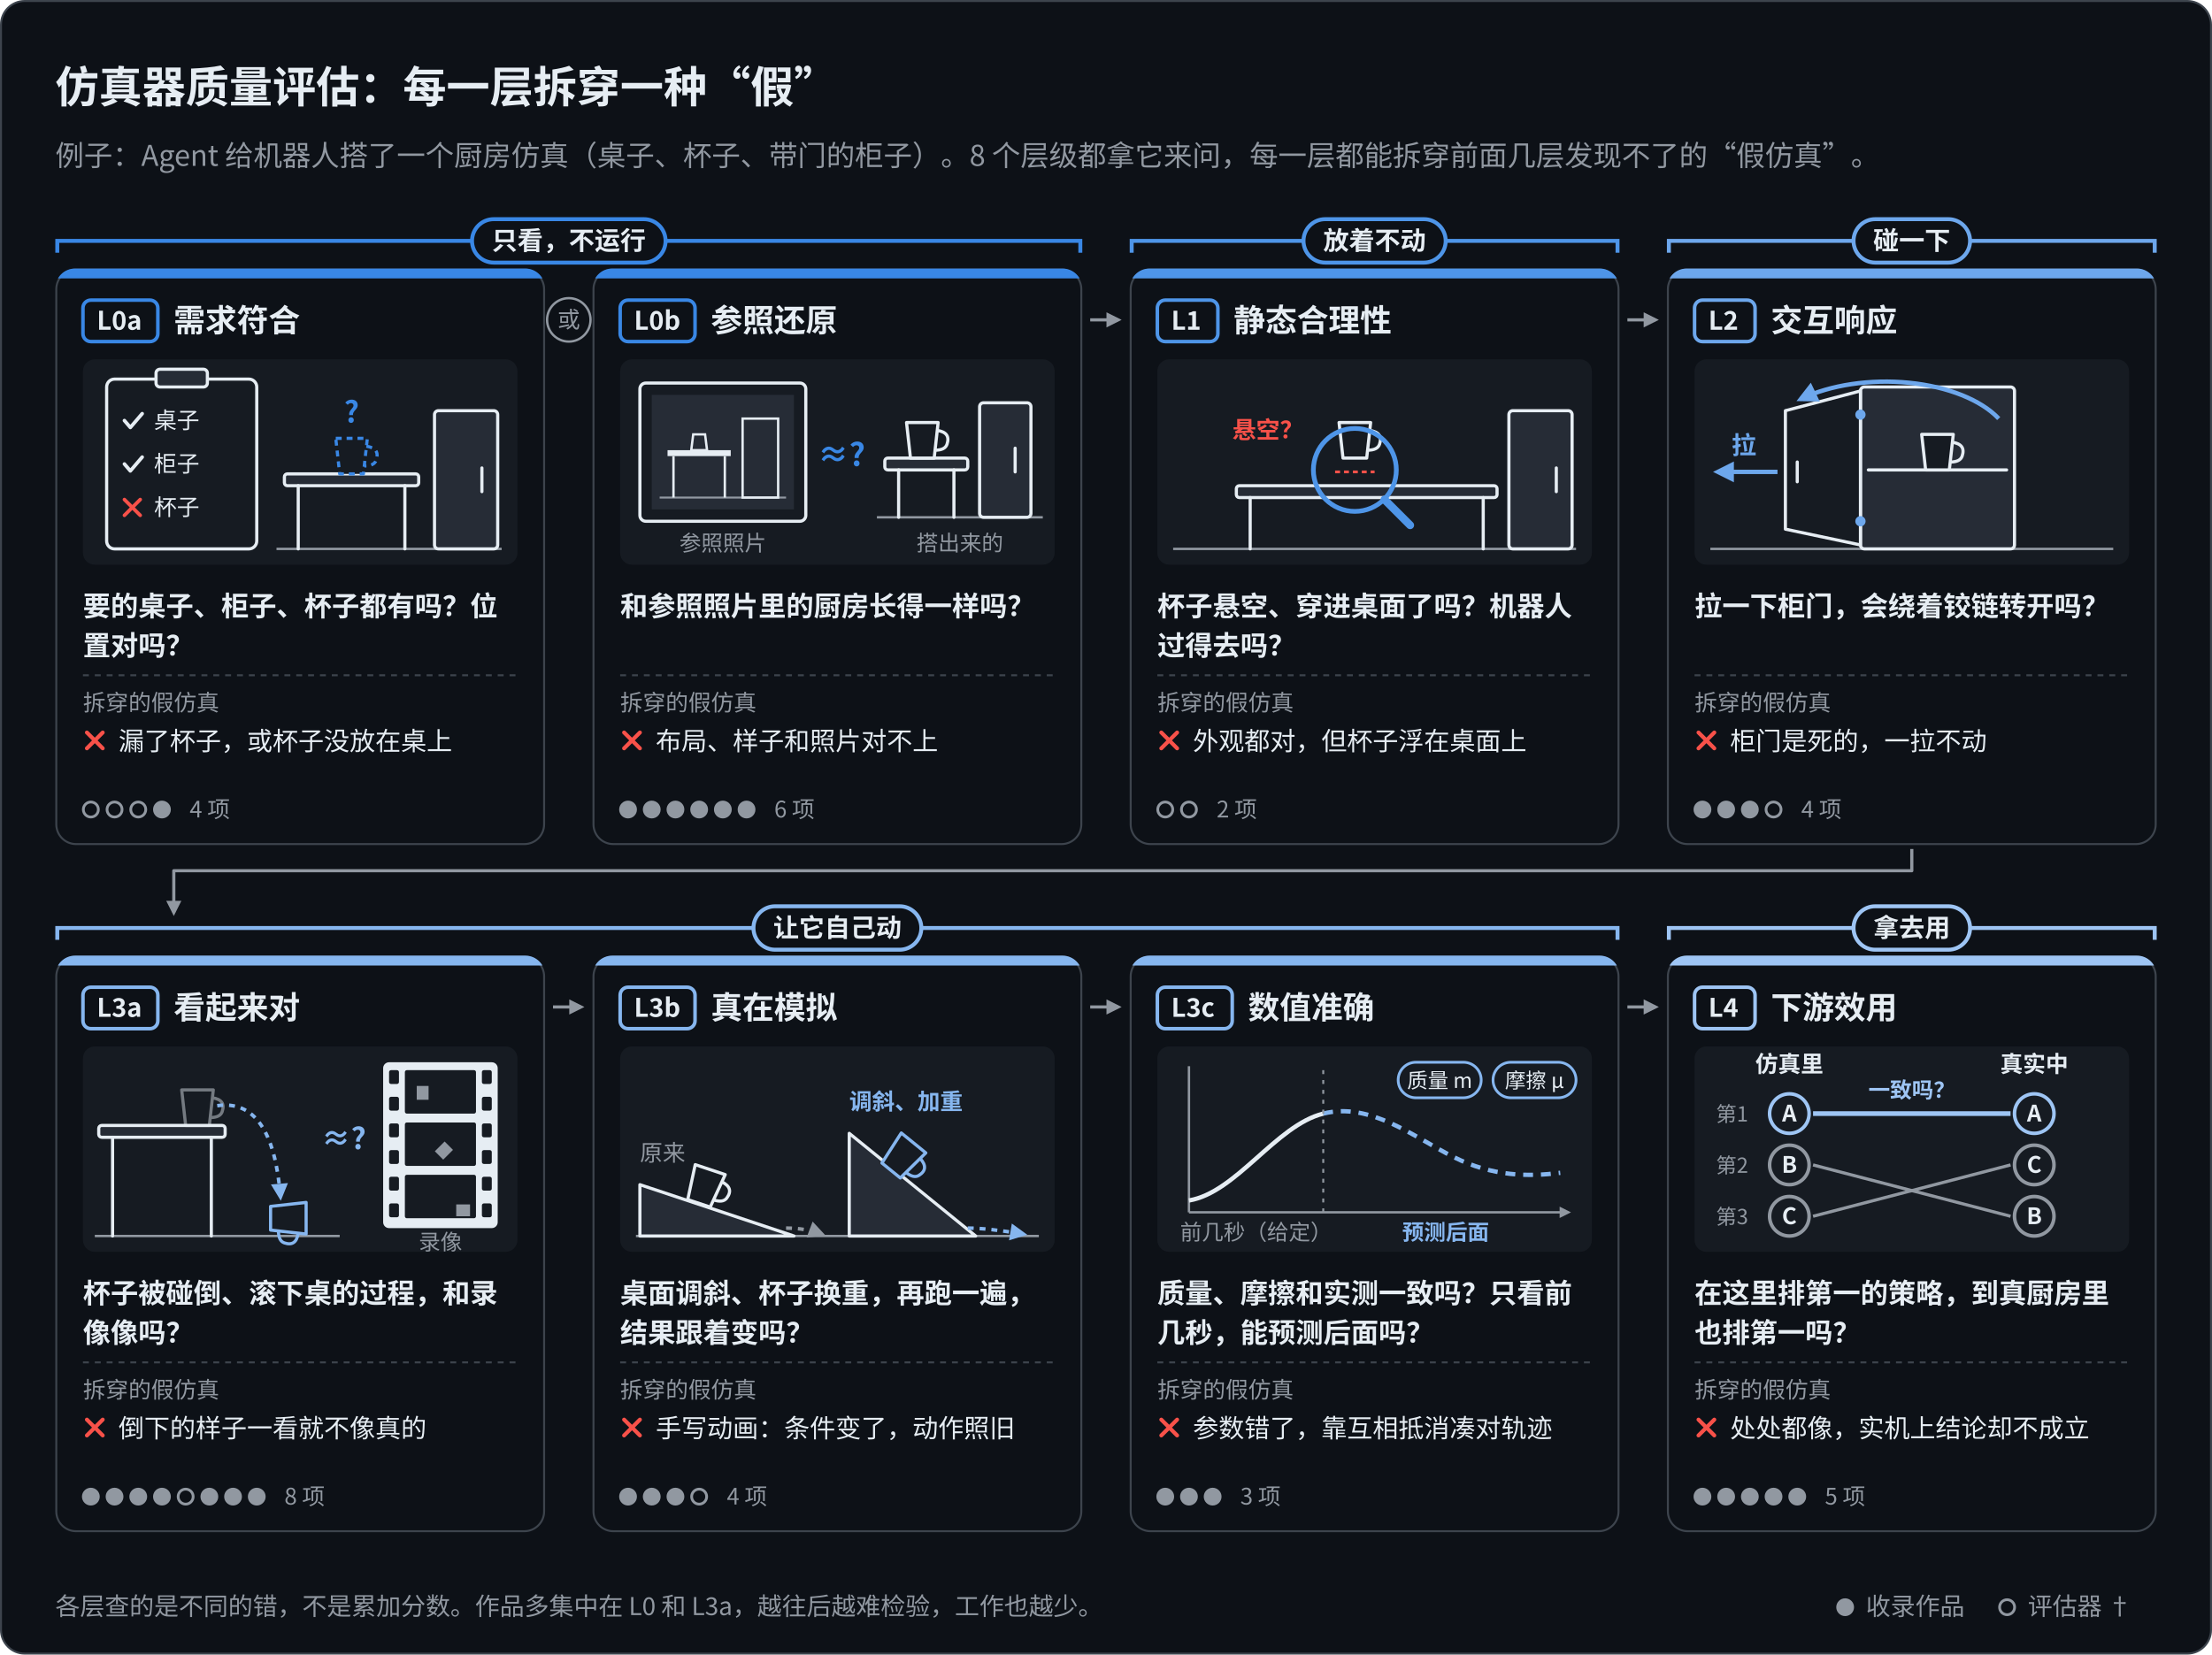
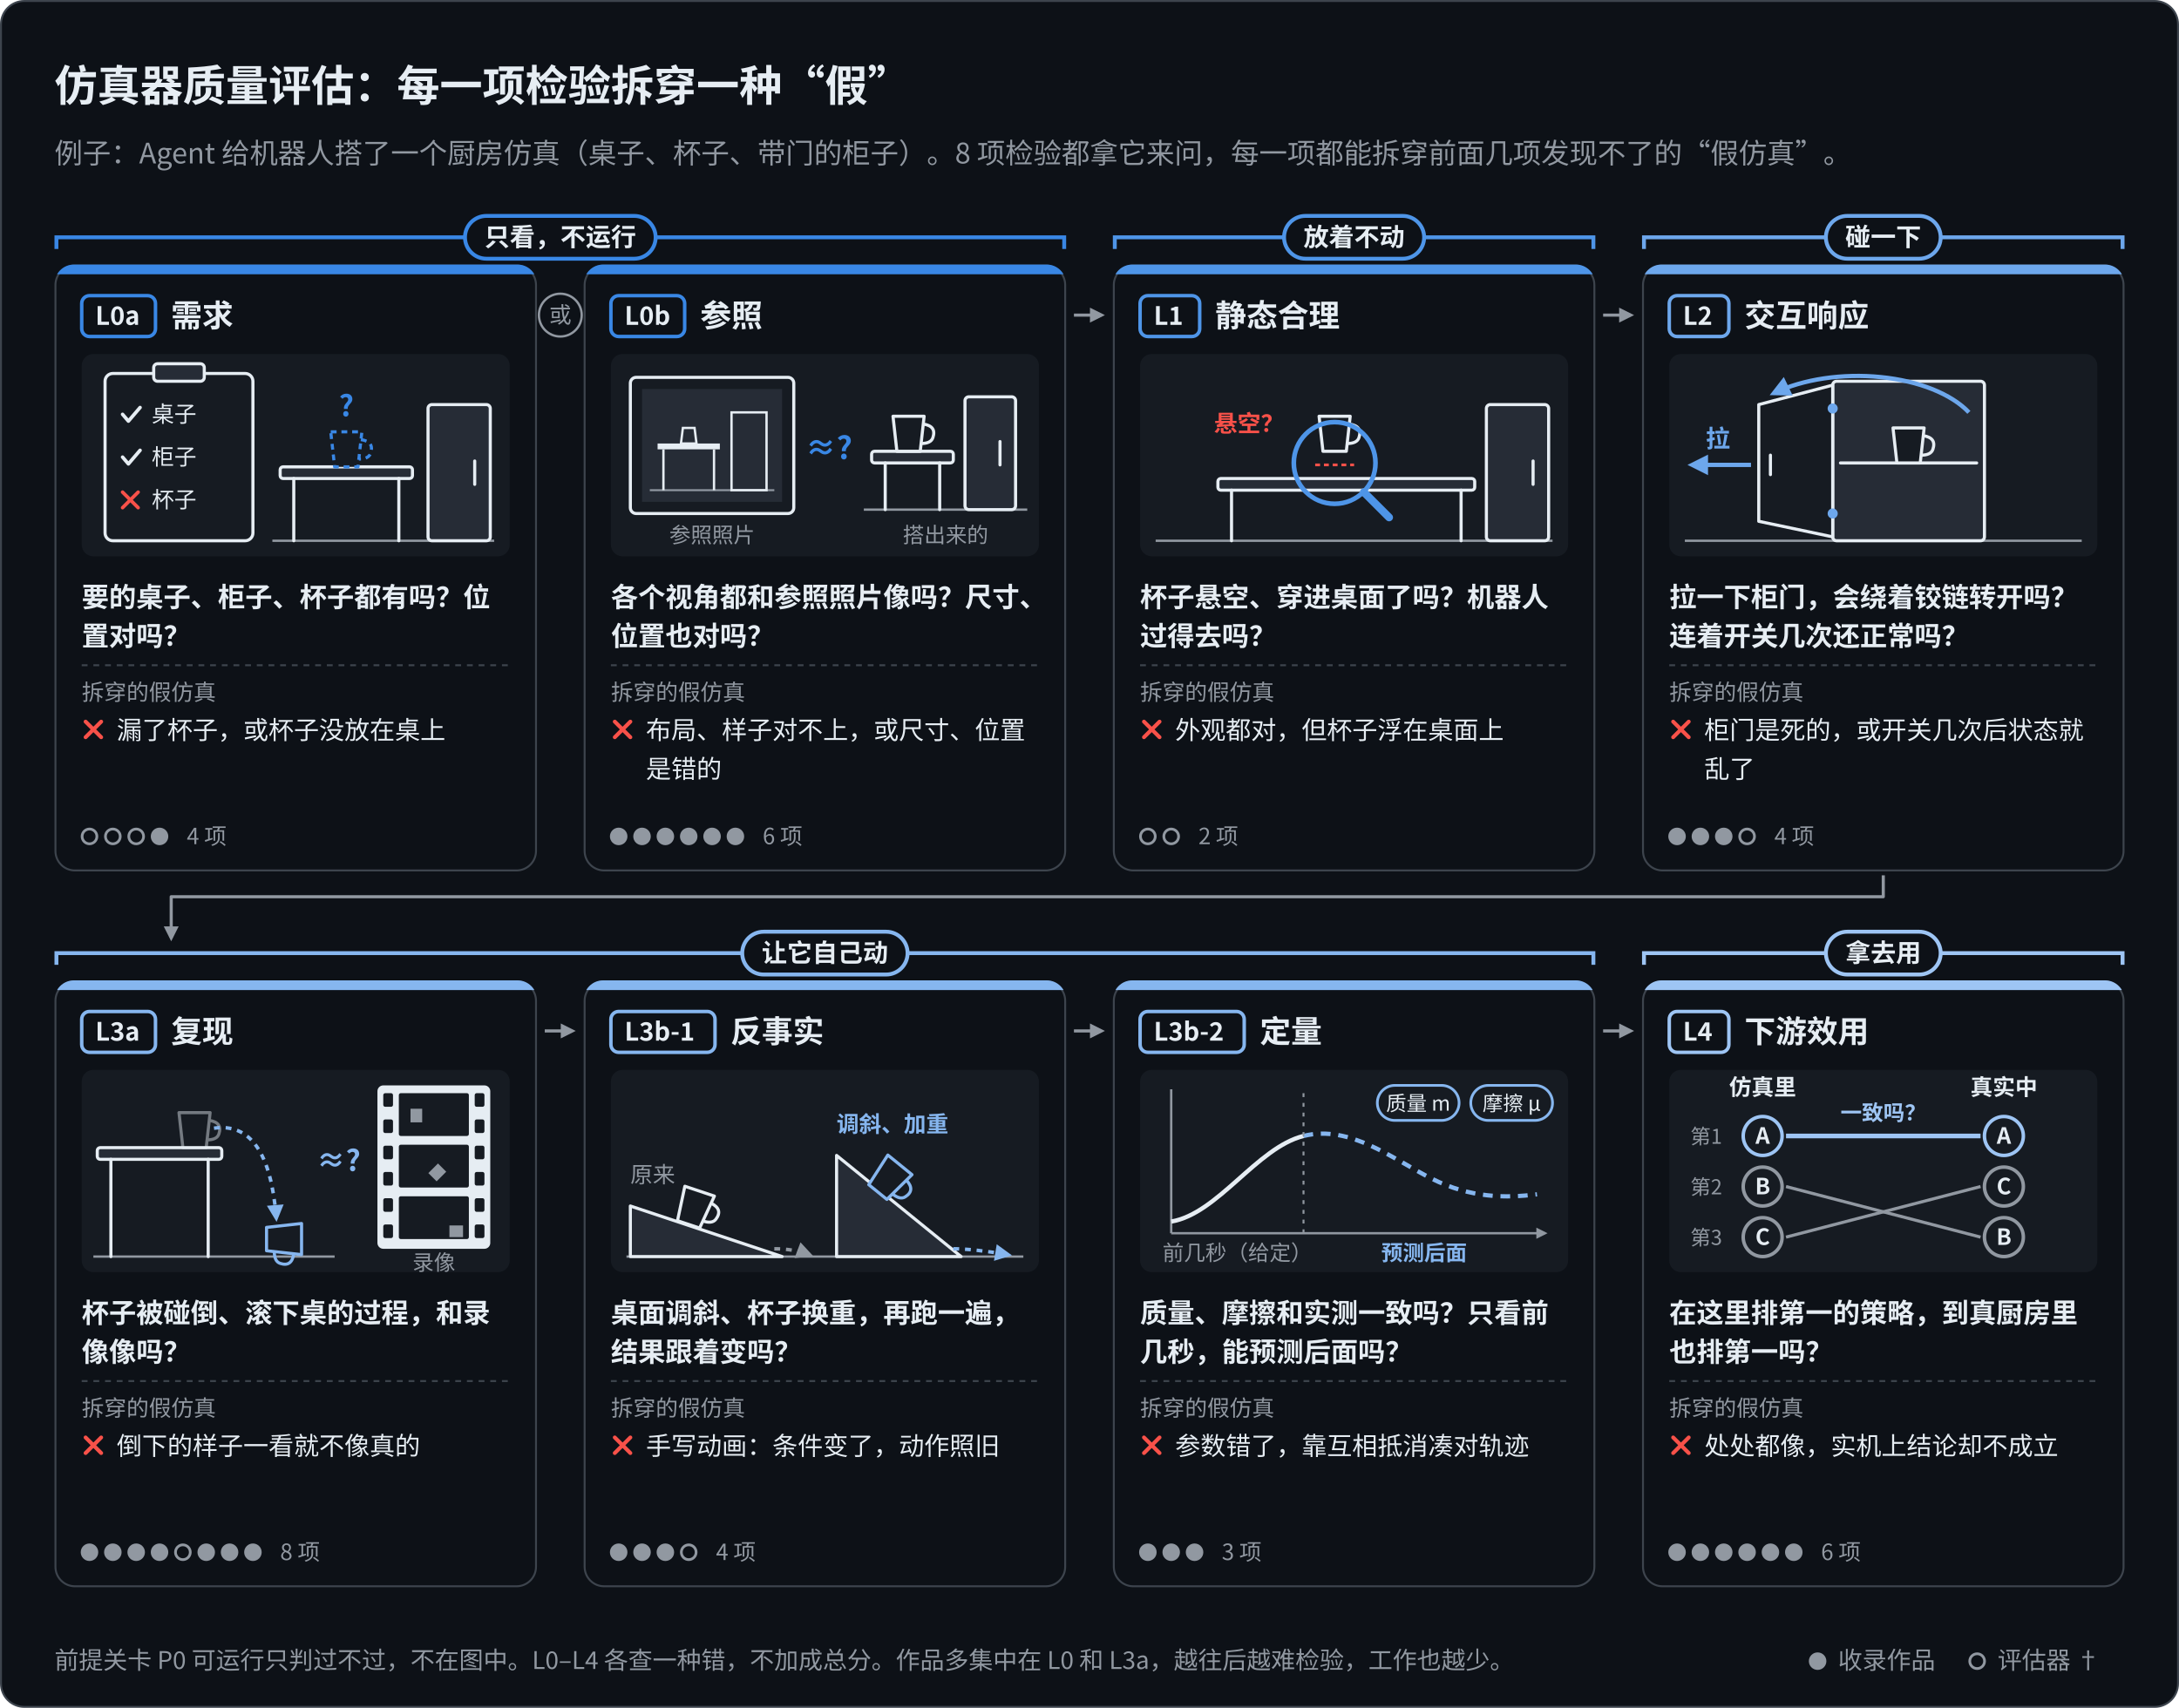
- <svg xmlns="http://www.w3.org/2000/svg" viewBox="0 0 1120 838" width="1120" height="838" role="img" aria-label="仿真器质量评估：每一层拆穿一种“假”" font-family="'PingFang SC', 'Hiragino Sans GB', 'Microsoft YaHei', 'Noto Sans CJK SC', 'Noto Sans SC', sans-serif">
+ <svg xmlns="http://www.w3.org/2000/svg" viewBox="0 0 1120 878" width="1120" height="878" role="img" aria-label="仿真器质量评估：每一项检验拆穿一种“假”" font-family="'PingFang SC', 'Hiragino Sans GB', 'Microsoft YaHei', 'Noto Sans CJK SC', 'Noto Sans SC', sans-serif">
  <defs>
    <marker id="arr-3987E5" viewBox="0 0 10 10" refX="7" refY="5" markerWidth="6" markerHeight="6" orient="auto-start-reverse">
      <path d="M1 1 L9 5 L1 9 Z" fill="#3987E5" />
    </marker>
    <marker id="arr-4E95E8" viewBox="0 0 10 10" refX="7" refY="5" markerWidth="6" markerHeight="6" orient="auto-start-reverse">
      <path d="M1 1 L9 5 L1 9 Z" fill="#4E95E8" />
    </marker>
    <marker id="arr-6DA7EC" viewBox="0 0 10 10" refX="7" refY="5" markerWidth="6" markerHeight="6" orient="auto-start-reverse">
      <path d="M1 1 L9 5 L1 9 Z" fill="#6DA7EC" />
    </marker>
    <marker id="arr-86B6EF" viewBox="0 0 10 10" refX="7" refY="5" markerWidth="6" markerHeight="6" orient="auto-start-reverse">
      <path d="M1 1 L9 5 L1 9 Z" fill="#86B6EF" />
    </marker>
    <marker id="arr-9198A1" viewBox="0 0 10 10" refX="7" refY="5" markerWidth="6" markerHeight="6" orient="auto-start-reverse">
      <path d="M1 1 L9 5 L1 9 Z" fill="#9198A1" />
    </marker>
    <marker id="arr-9EC5F4" viewBox="0 0 10 10" refX="7" refY="5" markerWidth="6" markerHeight="6" orient="auto-start-reverse">
      <path d="M1 1 L9 5 L1 9 Z" fill="#9EC5F4" />
    </marker>
    <clipPath id="card-0">
-       <rect x="28" y="136" width="248" height="292" rx="10" />
+       <rect x="28" y="136" width="248" height="312" rx="10" />
    </clipPath>
    <clipPath id="card-1">
-       <rect x="300" y="136" width="248" height="292" rx="10" />
+       <rect x="300" y="136" width="248" height="312" rx="10" />
    </clipPath>
    <clipPath id="card-2">
-       <rect x="572" y="136" width="248" height="292" rx="10" />
+       <rect x="572" y="136" width="248" height="312" rx="10" />
    </clipPath>
    <clipPath id="card-3">
-       <rect x="844" y="136" width="248" height="292" rx="10" />
+       <rect x="844" y="136" width="248" height="312" rx="10" />
    </clipPath>
    <clipPath id="card-4">
-       <rect x="28" y="484" width="248" height="292" rx="10" />
+       <rect x="28" y="504" width="248" height="312" rx="10" />
    </clipPath>
    <clipPath id="card-5">
-       <rect x="300" y="484" width="248" height="292" rx="10" />
+       <rect x="300" y="504" width="248" height="312" rx="10" />
    </clipPath>
    <clipPath id="card-6">
-       <rect x="572" y="484" width="248" height="292" rx="10" />
+       <rect x="572" y="504" width="248" height="312" rx="10" />
    </clipPath>
    <clipPath id="card-7">
-       <rect x="844" y="484" width="248" height="292" rx="10" />
+       <rect x="844" y="504" width="248" height="312" rx="10" />
    </clipPath>
  </defs>
-   <rect x="0.5" y="0.5" width="1119" height="837" rx="12" fill="#0D1117" stroke="#3D444D" />
-   <text x="28" y="52" font-size="22" font-weight="700" fill="#E6EDF3">仿真器质量评估：每一层拆穿一种“假”</text>
-   <text x="28" y="84" font-size="14.5" fill="#9198A1">例子：Agent 给机器人搭了一个厨房仿真（桌子、杯子、带门的柜子）。8 个层级都拿它来问，每一层都能拆穿前面几层发现不了的“假仿真”。</text>
+   <rect x="0.5" y="0.5" width="1119" height="877" rx="12" fill="#0D1117" stroke="#3D444D" />
+   <text x="28" y="52" font-size="22" font-weight="700" fill="#E6EDF3">仿真器质量评估：每一项检验拆穿一种“假”</text>
+   <text x="28" y="84" font-size="14.5" fill="#9198A1">例子：Agent 给机器人搭了一个厨房仿真（桌子、杯子、带门的柜子）。8 项检验都拿它来问，每一项都能拆穿前面几项发现不了的“假仿真”。</text>
  <path d="M29 128 V122 H547 V128" fill="none" stroke="#3987E5" stroke-width="2" />
  <rect x="239" y="111" width="98" height="22" rx="11" fill="#0D1117" stroke="#3987E5" stroke-width="2" />
  <text x="288" y="126.5" text-anchor="middle" font-size="13" font-weight="700" fill="#E6EDF3">只看，不运行</text>
  <path d="M573 128 V122 H819 V128" fill="none" stroke="#4E95E8" stroke-width="2" />
  <rect x="660" y="111" width="72" height="22" rx="11" fill="#0D1117" stroke="#4E95E8" stroke-width="2" />
  <text x="696" y="126.5" text-anchor="middle" font-size="13" font-weight="700" fill="#E6EDF3">放着不动</text>
  <path d="M845 128 V122 H1091 V128" fill="none" stroke="#6DA7EC" stroke-width="2" />
  <rect x="938.5" y="111" width="59" height="22" rx="11" fill="#0D1117" stroke="#6DA7EC" stroke-width="2" />
  <text x="968" y="126.5" text-anchor="middle" font-size="13" font-weight="700" fill="#E6EDF3">碰一下</text>
-   <path d="M29 476 V470 H819 V476" fill="none" stroke="#86B6EF" stroke-width="2" />
-   <rect x="381.5" y="459" width="85" height="22" rx="11" fill="#0D1117" stroke="#86B6EF" stroke-width="2" />
-   <text x="424" y="474.5" text-anchor="middle" font-size="13" font-weight="700" fill="#E6EDF3">让它自己动</text>
-   <path d="M845 476 V470 H1091 V476" fill="none" stroke="#9EC5F4" stroke-width="2" />
-   <rect x="938.5" y="459" width="59" height="22" rx="11" fill="#0D1117" stroke="#9EC5F4" stroke-width="2" />
-   <text x="968" y="474.5" text-anchor="middle" font-size="13" font-weight="700" fill="#E6EDF3">拿去用</text>
+   <path d="M29 496 V490 H819 V496" fill="none" stroke="#86B6EF" stroke-width="2" />
+   <rect x="381.5" y="479" width="85" height="22" rx="11" fill="#0D1117" stroke="#86B6EF" stroke-width="2" />
+   <text x="424" y="494.5" text-anchor="middle" font-size="13" font-weight="700" fill="#E6EDF3">让它自己动</text>
+   <path d="M845 496 V490 H1091 V496" fill="none" stroke="#9EC5F4" stroke-width="2" />
+   <rect x="938.5" y="479" width="59" height="22" rx="11" fill="#0D1117" stroke="#9EC5F4" stroke-width="2" />
+   <text x="968" y="494.5" text-anchor="middle" font-size="13" font-weight="700" fill="#E6EDF3">拿去用</text>
  <circle cx="288" cy="162" r="11" fill="#0D1117" stroke="#9198A1" stroke-width="1.2" />
  <text x="288" y="166" text-anchor="middle" font-size="11.5" fill="#9198A1">或</text>
  <line x1="552" y1="162" x2="566" y2="162" stroke="#9198A1" stroke-width="1.6" marker-end="url(#arr-9198A1)" />
  <line x1="824" y1="162" x2="838" y2="162" stroke="#9198A1" stroke-width="1.6" marker-end="url(#arr-9198A1)" />
-   <line x1="280" y1="510" x2="294" y2="510" stroke="#9198A1" stroke-width="1.6" marker-end="url(#arr-9198A1)" />
-   <line x1="552" y1="510" x2="566" y2="510" stroke="#9198A1" stroke-width="1.6" marker-end="url(#arr-9198A1)" />
-   <line x1="824" y1="510" x2="838" y2="510" stroke="#9198A1" stroke-width="1.6" marker-end="url(#arr-9198A1)" />
-   <path d="M968 430 V441 H88 V462" fill="none" stroke="#9198A1" stroke-width="1.6" stroke-linejoin="round" marker-end="url(#arr-9198A1)" />
-   <rect x="28.5" y="136.5" width="247" height="291" rx="10" fill="#0D1117" stroke="#3D444D" />
+   <line x1="280" y1="530" x2="294" y2="530" stroke="#9198A1" stroke-width="1.6" marker-end="url(#arr-9198A1)" />
+   <line x1="552" y1="530" x2="566" y2="530" stroke="#9198A1" stroke-width="1.6" marker-end="url(#arr-9198A1)" />
+   <line x1="824" y1="530" x2="838" y2="530" stroke="#9198A1" stroke-width="1.6" marker-end="url(#arr-9198A1)" />
+   <path d="M968 450 V461 H88 V482" fill="none" stroke="#9198A1" stroke-width="1.6" stroke-linejoin="round" marker-end="url(#arr-9198A1)" />
+   <rect x="28.5" y="136.5" width="247" height="311" rx="10" fill="#0D1117" stroke="#3D444D" />
  <rect x="28" y="136" width="248" height="5" fill="#3987E5" clip-path="url(#card-0)" />
  <rect x="42" y="152" width="37.92" height="21" rx="4" fill="none" stroke="#3987E5" stroke-width="1.8" />
  <text x="49" y="167" font-size="13" font-weight="700" fill="#E6EDF3">L0a</text>
-   <text x="87.92" y="168" font-size="16" font-weight="700" fill="#E6EDF3">需求符合</text>
+   <text x="87.92" y="168" font-size="16" font-weight="700" fill="#E6EDF3">需求</text>
  <rect x="42" y="182" width="220" height="104" rx="6" fill="#161B22" />
  <g transform="translate(42 182)">
    <rect x="12" y="10" width="76" height="86" rx="4" fill="#161B22" stroke="#E6EDF3" stroke-width="1.6" stroke-linejoin="round" stroke-linecap="round" />
    <rect x="37" y="5" width="26" height="9" rx="2" fill="#262C36" stroke="#E6EDF3" stroke-width="1.6" stroke-linejoin="round" stroke-linecap="round" />
    <path d="M21 31 l3 3.5 l6 -7" fill="none" stroke="#E6EDF3" stroke-width="1.8" stroke-linecap="round" stroke-linejoin="round" />
    <text x="36" y="35" text-anchor="start" font-size="11.5" fill="#E6EDF3">桌子</text>
    <path d="M21 53 l3 3.5 l6 -7" fill="none" stroke="#E6EDF3" stroke-width="1.8" stroke-linecap="round" stroke-linejoin="round" />
    <text x="36" y="57" text-anchor="start" font-size="11.5" fill="#E6EDF3">柜子</text>
    <path d="M21 71 l8 8 M29 71 l-8 8" stroke="#F85149" stroke-width="1.8" stroke-linecap="round" />
    <text x="36" y="79" text-anchor="start" font-size="11.5" fill="#E6EDF3">杯子</text>
    <line x1="98" y1="96" x2="212" y2="96" stroke="#9198A1" stroke-width="1.2" />
    <rect x="102" y="58" width="68" height="6" rx="1.5" fill="#262C36" stroke="#E6EDF3" stroke-width="1.6" stroke-linejoin="round" stroke-linecap="round" />
    <line x1="109" y1="64" x2="109" y2="96" stroke="#E6EDF3" stroke-width="1.6" stroke-linejoin="round" stroke-linecap="round" />
    <line x1="163" y1="64" x2="163" y2="96" stroke="#E6EDF3" stroke-width="1.6" stroke-linejoin="round" stroke-linecap="round" />
    <rect x="178" y="26" width="32" height="70" rx="2" fill="#262C36" stroke="#E6EDF3" stroke-width="1.6" stroke-linejoin="round" stroke-linecap="round" />
    <line x1="202" y1="55" x2="202" y2="67" stroke="#E6EDF3" stroke-width="1.6" stroke-linejoin="round" stroke-linecap="round" />
    <g>
      <path d="M128 40 L144 40 L142 58 L130 58 Z" fill="#161B22" stroke="#3987E5" stroke-width="1.6" stroke-linejoin="round" stroke-dasharray="3 2.5" />
      <path d="M143.5 44 q7 1 5 7 q-1 3 -6 3" fill="none" stroke="#3987E5" stroke-width="1.6" stroke-dasharray="3 2.5" />
    </g>
    <text x="136" y="32" text-anchor="middle" font-size="15" font-weight="700" fill="#3987E5">?</text>
  </g>
  <text x="42" y="312" font-size="14" font-weight="600" fill="#E6EDF3">要的桌子、柜子、杯子都有吗？位</text>
  <text x="42" y="332" font-size="14" font-weight="600" fill="#E6EDF3">置对吗？</text>
  <line x1="42" y1="342" x2="262" y2="342" stroke="#3D444D" stroke-dasharray="3 3" />
  <text x="42" y="360" font-size="11.5" fill="#9198A1">拆穿的假仿真</text>
  <path d="M44 371 l8 8 M52 371 l-8 8" stroke="#F85149" stroke-width="2" stroke-linecap="round" />
  <text x="60" y="380" font-size="13" fill="#E6EDF3">漏了杯子，或杯子没放在桌上</text>
-   <circle cx="46" cy="410" r="3.8" fill="none" stroke="#9198A1" stroke-width="1.4" />
-   <circle cx="58" cy="410" r="3.8" fill="none" stroke="#9198A1" stroke-width="1.4" />
-   <circle cx="70" cy="410" r="3.8" fill="none" stroke="#9198A1" stroke-width="1.4" />
-   <circle cx="82" cy="410" r="4.5" fill="#9198A1" />
-   <text x="96" y="414" font-size="11.5" fill="#9198A1">4 项</text>
-   <rect x="300.5" y="136.5" width="247" height="291" rx="10" fill="#0D1117" stroke="#3D444D" />
+   <circle cx="46" cy="430" r="3.8" fill="none" stroke="#9198A1" stroke-width="1.4" />
+   <circle cx="58" cy="430" r="3.8" fill="none" stroke="#9198A1" stroke-width="1.4" />
+   <circle cx="70" cy="430" r="3.8" fill="none" stroke="#9198A1" stroke-width="1.4" />
+   <circle cx="82" cy="430" r="4.5" fill="#9198A1" />
+   <text x="96" y="434" font-size="11.5" fill="#9198A1">4 项</text>
+   <rect x="300.5" y="136.5" width="247" height="311" rx="10" fill="#0D1117" stroke="#3D444D" />
  <rect x="300" y="136" width="248" height="5" fill="#3987E5" clip-path="url(#card-1)" />
  <rect x="314" y="152" width="37.92" height="21" rx="4" fill="none" stroke="#3987E5" stroke-width="1.8" />
  <text x="321" y="167" font-size="13" font-weight="700" fill="#E6EDF3">L0b</text>
-   <text x="359.92" y="168" font-size="16" font-weight="700" fill="#E6EDF3">参照还原</text>
+   <text x="359.92" y="168" font-size="16" font-weight="700" fill="#E6EDF3">参照</text>
  <rect x="314" y="182" width="220" height="104" rx="6" fill="#161B22" />
  <g transform="translate(314 182)">
    <rect x="10" y="12" width="84" height="70" rx="3" fill="#161B22" stroke="#E6EDF3" stroke-width="1.6" stroke-linejoin="round" stroke-linecap="round" />
    <rect x="16" y="18" width="72" height="58" fill="#262C36" />
    <line x1="20" y1="70" x2="84" y2="70" stroke="#9198A1" stroke-width="1" />
    <rect x="24" y="46" width="32" height="3" fill="#E6EDF3" />
    <line x1="27" y1="49" x2="27" y2="70" stroke="#E6EDF3" stroke-width="1.2" />
    <line x1="53" y1="49" x2="53" y2="70" stroke="#E6EDF3" stroke-width="1.2" />
    <rect x="62" y="30" width="18" height="40" fill="none" stroke="#E6EDF3" stroke-width="1.2" />
    <path d="M36 46 l8 0 l-1 -8 l-6 0 Z" fill="none" stroke="#E6EDF3" stroke-width="1.2" />
    <text x="52" y="97" text-anchor="middle" font-size="11" fill="#9198A1">参照照片</text>
    <text x="112" y="54" text-anchor="middle" font-size="16" font-weight="700" fill="#3987E5">≈?</text>
    <line x1="130" y1="80" x2="214" y2="80" stroke="#9198A1" stroke-width="1.2" />
    <rect x="134" y="50" width="42" height="6" rx="1.5" fill="#262C36" stroke="#E6EDF3" stroke-width="1.6" stroke-linejoin="round" stroke-linecap="round" />
    <line x1="141" y1="56" x2="141" y2="80" stroke="#E6EDF3" stroke-width="1.6" stroke-linejoin="round" stroke-linecap="round" />
    <line x1="169" y1="56" x2="169" y2="80" stroke="#E6EDF3" stroke-width="1.6" stroke-linejoin="round" stroke-linecap="round" />
    <rect x="182" y="22" width="26" height="58" rx="2" fill="#262C36" stroke="#E6EDF3" stroke-width="1.6" stroke-linejoin="round" stroke-linecap="round" />
    <line x1="200" y1="45" x2="200" y2="57" stroke="#E6EDF3" stroke-width="1.6" stroke-linejoin="round" stroke-linecap="round" />
    <g>
      <path d="M145 32 L161 32 L159 50 L147 50 Z" fill="#161B22" stroke="#E6EDF3" stroke-width="1.6" stroke-linejoin="round" />
      <path d="M160.5 36 q7 1 5 7 q-1 3 -6 3" fill="none" stroke="#E6EDF3" stroke-width="1.6" />
    </g>
    <text x="172" y="97" text-anchor="middle" font-size="11" fill="#9198A1">搭出来的</text>
  </g>
-   <text x="314" y="312" font-size="14" font-weight="600" fill="#E6EDF3">和参照照片里的厨房长得一样吗？</text>
+   <text x="314" y="312" font-size="14" font-weight="600" fill="#E6EDF3">各个视角都和参照照片像吗？尺寸、</text>
+   <text x="314" y="332" font-size="14" font-weight="600" fill="#E6EDF3">位置也对吗？</text>
  <line x1="314" y1="342" x2="534" y2="342" stroke="#3D444D" stroke-dasharray="3 3" />
  <text x="314" y="360" font-size="11.5" fill="#9198A1">拆穿的假仿真</text>
  <path d="M316 371 l8 8 M324 371 l-8 8" stroke="#F85149" stroke-width="2" stroke-linecap="round" />
-   <text x="332" y="380" font-size="13" fill="#E6EDF3">布局、样子和照片对不上</text>
-   <circle cx="318" cy="410" r="4.5" fill="#9198A1" />
-   <circle cx="330" cy="410" r="4.5" fill="#9198A1" />
-   <circle cx="342" cy="410" r="4.5" fill="#9198A1" />
-   <circle cx="354" cy="410" r="4.5" fill="#9198A1" />
-   <circle cx="366" cy="410" r="4.5" fill="#9198A1" />
-   <circle cx="378" cy="410" r="4.5" fill="#9198A1" />
-   <text x="392" y="414" font-size="11.5" fill="#9198A1">6 项</text>
-   <rect x="572.5" y="136.5" width="247" height="291" rx="10" fill="#0D1117" stroke="#3D444D" />
+   <text x="332" y="380" font-size="13" fill="#E6EDF3">布局、样子对不上，或尺寸、位置</text>
+   <text x="332" y="400" font-size="13" fill="#E6EDF3">是错的</text>
+   <circle cx="318" cy="430" r="4.5" fill="#9198A1" />
+   <circle cx="330" cy="430" r="4.5" fill="#9198A1" />
+   <circle cx="342" cy="430" r="4.5" fill="#9198A1" />
+   <circle cx="354" cy="430" r="4.5" fill="#9198A1" />
+   <circle cx="366" cy="430" r="4.5" fill="#9198A1" />
+   <circle cx="378" cy="430" r="4.5" fill="#9198A1" />
+   <text x="392" y="434" font-size="11.5" fill="#9198A1">6 项</text>
+   <rect x="572.5" y="136.5" width="247" height="311" rx="10" fill="#0D1117" stroke="#3D444D" />
  <rect x="572" y="136" width="248" height="5" fill="#4E95E8" clip-path="url(#card-2)" />
  <rect x="586" y="152" width="30.64" height="21" rx="4" fill="none" stroke="#4E95E8" stroke-width="1.8" />
  <text x="593" y="167" font-size="13" font-weight="700" fill="#E6EDF3">L1</text>
-   <text x="624.64" y="168" font-size="16" font-weight="700" fill="#E6EDF3">静态合理性</text>
+   <text x="624.64" y="168" font-size="16" font-weight="700" fill="#E6EDF3">静态合理</text>
  <rect x="586" y="182" width="220" height="104" rx="6" fill="#161B22" />
  <g transform="translate(586 182)">
    <line x1="8" y1="96" x2="212" y2="96" stroke="#9198A1" stroke-width="1.2" />
    <rect x="40" y="64" width="132" height="6" rx="1.5" fill="#262C36" stroke="#E6EDF3" stroke-width="1.6" stroke-linejoin="round" stroke-linecap="round" />
    <line x1="47" y1="70" x2="47" y2="96" stroke="#E6EDF3" stroke-width="1.6" stroke-linejoin="round" stroke-linecap="round" />
    <line x1="165" y1="70" x2="165" y2="96" stroke="#E6EDF3" stroke-width="1.6" stroke-linejoin="round" stroke-linecap="round" />
    <rect x="178" y="26" width="32" height="70" rx="2" fill="#262C36" stroke="#E6EDF3" stroke-width="1.6" stroke-linejoin="round" stroke-linecap="round" />
    <line x1="202" y1="55" x2="202" y2="67" stroke="#E6EDF3" stroke-width="1.6" stroke-linejoin="round" stroke-linecap="round" />
    <g>
      <path d="M92 32 L108 32 L106 50 L94 50 Z" fill="#161B22" stroke="#E6EDF3" stroke-width="1.6" stroke-linejoin="round" />
      <path d="M107.5 36 q7 1 5 7 q-1 3 -6 3" fill="none" stroke="#E6EDF3" stroke-width="1.6" />
    </g>
    <line x1="90" y1="57" x2="110" y2="57" stroke="#F85149" stroke-width="1.4" stroke-dasharray="2.5 2" />
    <circle cx="100" cy="56" r="21" fill="none" stroke="#4E95E8" stroke-width="2.4" />
    <line x1="115" y1="71" x2="128" y2="84" stroke="#4E95E8" stroke-width="4" stroke-linecap="round" />
    <text x="74" y="40" text-anchor="end" font-size="12" font-weight="700" fill="#F85149">悬空？</text>
  </g>
  <text x="586" y="312" font-size="14" font-weight="600" fill="#E6EDF3">杯子悬空、穿进桌面了吗？机器人</text>
  <text x="586" y="332" font-size="14" font-weight="600" fill="#E6EDF3">过得去吗？</text>
  <line x1="586" y1="342" x2="806" y2="342" stroke="#3D444D" stroke-dasharray="3 3" />
  <text x="586" y="360" font-size="11.5" fill="#9198A1">拆穿的假仿真</text>
  <path d="M588 371 l8 8 M596 371 l-8 8" stroke="#F85149" stroke-width="2" stroke-linecap="round" />
  <text x="604" y="380" font-size="13" fill="#E6EDF3">外观都对，但杯子浮在桌面上</text>
-   <circle cx="590" cy="410" r="3.8" fill="none" stroke="#9198A1" stroke-width="1.4" />
-   <circle cx="602" cy="410" r="3.8" fill="none" stroke="#9198A1" stroke-width="1.4" />
-   <text x="616" y="414" font-size="11.5" fill="#9198A1">2 项</text>
-   <rect x="844.5" y="136.5" width="247" height="291" rx="10" fill="#0D1117" stroke="#3D444D" />
+   <circle cx="590" cy="430" r="3.8" fill="none" stroke="#9198A1" stroke-width="1.4" />
+   <circle cx="602" cy="430" r="3.8" fill="none" stroke="#9198A1" stroke-width="1.4" />
+   <text x="616" y="434" font-size="11.5" fill="#9198A1">2 项</text>
+   <rect x="844.5" y="136.5" width="247" height="311" rx="10" fill="#0D1117" stroke="#3D444D" />
  <rect x="844" y="136" width="248" height="5" fill="#6DA7EC" clip-path="url(#card-3)" />
  <rect x="858" y="152" width="30.64" height="21" rx="4" fill="none" stroke="#6DA7EC" stroke-width="1.8" />
  <text x="865" y="167" font-size="13" font-weight="700" fill="#E6EDF3">L2</text>
  <text x="896.64" y="168" font-size="16" font-weight="700" fill="#E6EDF3">交互响应</text>
  <rect x="858" y="182" width="220" height="104" rx="6" fill="#161B22" />
  <g transform="translate(858 182)">
    <line x1="8" y1="96" x2="212" y2="96" stroke="#9198A1" stroke-width="1.2" />
    <rect x="84" y="14" width="78" height="82" rx="2" fill="#262C36" stroke="#E6EDF3" stroke-width="1.6" stroke-linejoin="round" stroke-linecap="round" />
    <line x1="88" y1="56" x2="158" y2="56" stroke="#E6EDF3" stroke-width="1.6" stroke-linejoin="round" stroke-linecap="round" />
    <g>
      <path d="M115 38 L131 38 L129 56 L117 56 Z" fill="#161B22" stroke="#E6EDF3" stroke-width="1.6" stroke-linejoin="round" />
      <path d="M130.5 42 q7 1 5 7 q-1 3 -6 3" fill="none" stroke="#E6EDF3" stroke-width="1.6" />
    </g>
    <path d="M84 16 L46 26 L46 86 L84 94 Z" fill="#161B22" stroke="#E6EDF3" stroke-width="1.6" stroke-linejoin="round" stroke-linecap="round" />
    <line x1="52" y1="52" x2="52" y2="62" stroke="#E6EDF3" stroke-width="1.6" stroke-linejoin="round" stroke-linecap="round" />
    <circle cx="84" cy="28" r="2.6" fill="#6DA7EC" />
    <circle cx="84" cy="82" r="2.6" fill="#6DA7EC" />
    <path d="M154 30 A 64 34 0 0 0 54 20" fill="none" stroke="#6DA7EC" stroke-width="2.2" marker-end="url(#arr-6DA7EC)" />
    <text x="25" y="48" text-anchor="middle" font-size="12.5" font-weight="700" fill="#6DA7EC">拉</text>
    <line x1="42" y1="57" x2="12" y2="57" stroke="#6DA7EC" stroke-width="2.2" marker-end="url(#arr-6DA7EC)" />
  </g>
  <text x="858" y="312" font-size="14" font-weight="600" fill="#E6EDF3">拉一下柜门，会绕着铰链转开吗？</text>
+   <text x="858" y="332" font-size="14" font-weight="600" fill="#E6EDF3">连着开关几次还正常吗？</text>
  <line x1="858" y1="342" x2="1078" y2="342" stroke="#3D444D" stroke-dasharray="3 3" />
  <text x="858" y="360" font-size="11.5" fill="#9198A1">拆穿的假仿真</text>
  <path d="M860 371 l8 8 M868 371 l-8 8" stroke="#F85149" stroke-width="2" stroke-linecap="round" />
-   <text x="876" y="380" font-size="13" fill="#E6EDF3">柜门是死的，一拉不动</text>
-   <circle cx="862" cy="410" r="4.5" fill="#9198A1" />
-   <circle cx="874" cy="410" r="4.5" fill="#9198A1" />
-   <circle cx="886" cy="410" r="4.5" fill="#9198A1" />
-   <circle cx="898" cy="410" r="3.8" fill="none" stroke="#9198A1" stroke-width="1.4" />
-   <text x="912" y="414" font-size="11.5" fill="#9198A1">4 项</text>
-   <rect x="28.5" y="484.5" width="247" height="291" rx="10" fill="#0D1117" stroke="#3D444D" />
-   <rect x="28" y="484" width="248" height="5" fill="#86B6EF" clip-path="url(#card-4)" />
-   <rect x="42" y="500" width="37.92" height="21" rx="4" fill="none" stroke="#86B6EF" stroke-width="1.8" />
-   <text x="49" y="515" font-size="13" font-weight="700" fill="#E6EDF3">L3a</text>
-   <text x="87.92" y="516" font-size="16" font-weight="700" fill="#E6EDF3">看起来对</text>
-   <rect x="42" y="530" width="220" height="104" rx="6" fill="#161B22" />
-   <g transform="translate(42 530)">
+   <text x="876" y="380" font-size="13" fill="#E6EDF3">柜门是死的，或开关几次后状态就</text>
+   <text x="876" y="400" font-size="13" fill="#E6EDF3">乱了</text>
+   <circle cx="862" cy="430" r="4.5" fill="#9198A1" />
+   <circle cx="874" cy="430" r="4.5" fill="#9198A1" />
+   <circle cx="886" cy="430" r="4.5" fill="#9198A1" />
+   <circle cx="898" cy="430" r="3.8" fill="none" stroke="#9198A1" stroke-width="1.4" />
+   <text x="912" y="434" font-size="11.5" fill="#9198A1">4 项</text>
+   <rect x="28.5" y="504.5" width="247" height="311" rx="10" fill="#0D1117" stroke="#3D444D" />
+   <rect x="28" y="504" width="248" height="5" fill="#86B6EF" clip-path="url(#card-4)" />
+   <rect x="42" y="520" width="37.92" height="21" rx="4" fill="none" stroke="#86B6EF" stroke-width="1.8" />
+   <text x="49" y="535" font-size="13" font-weight="700" fill="#E6EDF3">L3a</text>
+   <text x="87.92" y="536" font-size="16" font-weight="700" fill="#E6EDF3">复现</text>
+   <rect x="42" y="550" width="220" height="104" rx="6" fill="#161B22" />
+   <g transform="translate(42 550)">
    <line x1="6" y1="96" x2="130" y2="96" stroke="#9198A1" stroke-width="1.2" />
    <rect x="8" y="40" width="64" height="6" rx="1.5" fill="#262C36" stroke="#E6EDF3" stroke-width="1.6" stroke-linejoin="round" stroke-linecap="round" />
    <line x1="15" y1="46" x2="15" y2="96" stroke="#E6EDF3" stroke-width="1.6" stroke-linejoin="round" stroke-linecap="round" />
    <line x1="65" y1="46" x2="65" y2="96" stroke="#E6EDF3" stroke-width="1.6" stroke-linejoin="round" stroke-linecap="round" />
    <g opacity="0.45">
      <path d="M50 22 L66 22 L64 40 L52 40 Z" fill="#161B22" stroke="#E6EDF3" stroke-width="1.6" stroke-linejoin="round" />
      <path d="M65.5 26 q7 1 5 7 q-1 3 -6 3" fill="none" stroke="#E6EDF3" stroke-width="1.6" />
    </g>
    <path d="M68 30 Q 96 26 100 76" fill="none" stroke="#86B6EF" stroke-width="1.8" stroke-dasharray="3 3" marker-end="url(#arr-86B6EF)" />
    <g transform="rotate(90 104 87)">
      <path d="M96 78 L112 78 L110 96 L98 96 Z" fill="#161B22" stroke="#86B6EF" stroke-width="1.6" stroke-linejoin="round" />
      <path d="M111.5 82 q7 1 5 7 q-1 3 -6 3" fill="none" stroke="#86B6EF" stroke-width="1.6" />
    </g>
    <rect x="152" y="8" width="58" height="84" rx="3" fill="#E6EDF3" />
    <rect x="155" y="12" width="5" height="7" rx="1" fill="#161B22" />
    <rect x="202" y="12" width="5" height="7" rx="1" fill="#161B22" />
    <rect x="155" y="25.5" width="5" height="7" rx="1" fill="#161B22" />
    <rect x="202" y="25.5" width="5" height="7" rx="1" fill="#161B22" />
    <rect x="155" y="39" width="5" height="7" rx="1" fill="#161B22" />
    <rect x="202" y="39" width="5" height="7" rx="1" fill="#161B22" />
    <rect x="155" y="52.5" width="5" height="7" rx="1" fill="#161B22" />
    <rect x="202" y="52.5" width="5" height="7" rx="1" fill="#161B22" />
    <rect x="155" y="66" width="5" height="7" rx="1" fill="#161B22" />
    <rect x="202" y="66" width="5" height="7" rx="1" fill="#161B22" />
    <rect x="155" y="79.5" width="5" height="7" rx="1" fill="#161B22" />
    <rect x="202" y="79.5" width="5" height="7" rx="1" fill="#161B22" />
    <rect x="163" y="12" width="36" height="22" rx="1" fill="#161B22" />
    <rect x="169" y="20" width="6" height="7" fill="#9198A1" transform="rotate(0 172 26)" />
    <rect x="163" y="38.5" width="36" height="22" rx="1" fill="#161B22" />
    <rect x="178" y="48.5" width="6" height="7" fill="#9198A1" transform="rotate(45 181 54.5)" />
    <rect x="163" y="65" width="36" height="22" rx="1" fill="#161B22" />
    <rect x="187" y="77" width="6" height="7" fill="#9198A1" transform="rotate(90 190 83)" />
    <text x="181" y="103" text-anchor="middle" font-size="11" fill="#9198A1">录像</text>
    <text x="132" y="52" text-anchor="middle" font-size="15" font-weight="700" fill="#86B6EF">≈?</text>
  </g>
-   <text x="42" y="660" font-size="14" font-weight="600" fill="#E6EDF3">杯子被碰倒、滚下桌的过程，和录</text>
-   <text x="42" y="680" font-size="14" font-weight="600" fill="#E6EDF3">像像吗？</text>
-   <line x1="42" y1="690" x2="262" y2="690" stroke="#3D444D" stroke-dasharray="3 3" />
-   <text x="42" y="708" font-size="11.5" fill="#9198A1">拆穿的假仿真</text>
-   <path d="M44 719 l8 8 M52 719 l-8 8" stroke="#F85149" stroke-width="2" stroke-linecap="round" />
-   <text x="60" y="728" font-size="13" fill="#E6EDF3">倒下的样子一看就不像真的</text>
-   <circle cx="46" cy="758" r="4.5" fill="#9198A1" />
-   <circle cx="58" cy="758" r="4.5" fill="#9198A1" />
-   <circle cx="70" cy="758" r="4.5" fill="#9198A1" />
-   <circle cx="82" cy="758" r="4.5" fill="#9198A1" />
-   <circle cx="94" cy="758" r="3.8" fill="none" stroke="#9198A1" stroke-width="1.4" />
-   <circle cx="106" cy="758" r="4.5" fill="#9198A1" />
-   <circle cx="118" cy="758" r="4.5" fill="#9198A1" />
-   <circle cx="130" cy="758" r="4.5" fill="#9198A1" />
-   <text x="144" y="762" font-size="11.5" fill="#9198A1">8 项</text>
-   <rect x="300.5" y="484.5" width="247" height="291" rx="10" fill="#0D1117" stroke="#3D444D" />
-   <rect x="300" y="484" width="248" height="5" fill="#86B6EF" clip-path="url(#card-5)" />
-   <rect x="314" y="500" width="37.92" height="21" rx="4" fill="none" stroke="#86B6EF" stroke-width="1.8" />
-   <text x="321" y="515" font-size="13" font-weight="700" fill="#E6EDF3">L3b</text>
-   <text x="359.92" y="516" font-size="16" font-weight="700" fill="#E6EDF3">真在模拟</text>
-   <rect x="314" y="530" width="220" height="104" rx="6" fill="#161B22" />
-   <g transform="translate(314 530)">
+   <text x="42" y="680" font-size="14" font-weight="600" fill="#E6EDF3">杯子被碰倒、滚下桌的过程，和录</text>
+   <text x="42" y="700" font-size="14" font-weight="600" fill="#E6EDF3">像像吗？</text>
+   <line x1="42" y1="710" x2="262" y2="710" stroke="#3D444D" stroke-dasharray="3 3" />
+   <text x="42" y="728" font-size="11.5" fill="#9198A1">拆穿的假仿真</text>
+   <path d="M44 739 l8 8 M52 739 l-8 8" stroke="#F85149" stroke-width="2" stroke-linecap="round" />
+   <text x="60" y="748" font-size="13" fill="#E6EDF3">倒下的样子一看就不像真的</text>
+   <circle cx="46" cy="798" r="4.5" fill="#9198A1" />
+   <circle cx="58" cy="798" r="4.5" fill="#9198A1" />
+   <circle cx="70" cy="798" r="4.5" fill="#9198A1" />
+   <circle cx="82" cy="798" r="4.5" fill="#9198A1" />
+   <circle cx="94" cy="798" r="3.8" fill="none" stroke="#9198A1" stroke-width="1.4" />
+   <circle cx="106" cy="798" r="4.5" fill="#9198A1" />
+   <circle cx="118" cy="798" r="4.5" fill="#9198A1" />
+   <circle cx="130" cy="798" r="4.5" fill="#9198A1" />
+   <text x="144" y="802" font-size="11.5" fill="#9198A1">8 项</text>
+   <rect x="300.5" y="504.5" width="247" height="311" rx="10" fill="#0D1117" stroke="#3D444D" />
+   <rect x="300" y="504" width="248" height="5" fill="#86B6EF" clip-path="url(#card-5)" />
+   <rect x="314" y="520" width="53.52" height="21" rx="4" fill="none" stroke="#86B6EF" stroke-width="1.8" />
+   <text x="321" y="535" font-size="13" font-weight="700" fill="#E6EDF3">L3b-1</text>
+   <text x="375.52" y="536" font-size="16" font-weight="700" fill="#E6EDF3">反事实</text>
+   <rect x="314" y="550" width="220" height="104" rx="6" fill="#161B22" />
+   <g transform="translate(314 550)">
    <line x1="8" y1="96" x2="212" y2="96" stroke="#9198A1" stroke-width="1.2" />
    <path d="M10 96 L10 70 L88 96 Z" fill="#262C36" stroke="#E6EDF3" stroke-width="1.6" stroke-linejoin="round" stroke-linecap="round" />
    <g transform="rotate(18.4349 42.76 70.92)">
      <path d="M34.76 61.92 L50.76 61.92 L48.76 79.92 L36.76 79.92 Z" fill="#161B22" stroke="#E6EDF3" stroke-width="1.6" stroke-linejoin="round" />
      <path d="M50.26 65.92 q7 1 5 7 q-1 3 -6 3" fill="none" stroke="#E6EDF3" stroke-width="1.6" />
    </g>
    <path d="M84 92 Q 94 92 102 95" fill="none" stroke="#9198A1" stroke-width="1.8" stroke-dasharray="3 3" marker-end="url(#arr-9198A1)" />
    <text x="10" y="58" text-anchor="start" font-size="11.5" fill="#9198A1">原来</text>
    <path d="M116 96 L116 44 L180 96 Z" fill="#262C36" stroke="#E6EDF3" stroke-width="1.6" stroke-linejoin="round" stroke-linecap="round" />
    <g transform="rotate(39.0939 142.88 55.84)">
      <path d="M134.88 46.84 L150.88 46.84 L148.88 64.84 L136.88 64.84 Z" fill="#161B22" stroke="#86B6EF" stroke-width="1.6" stroke-linejoin="round" />
      <path d="M150.38 50.84 q7 1 5 7 q-1 3 -6 3" fill="none" stroke="#86B6EF" stroke-width="1.6" />
    </g>
    <path d="M176 92 Q 186 92 204 95" fill="none" stroke="#86B6EF" stroke-width="1.8" stroke-dasharray="3 3" marker-end="url(#arr-86B6EF)" />
    <text x="116" y="32" text-anchor="start" font-size="11.5" font-weight="700" fill="#86B6EF">调斜、加重</text>
  </g>
-   <text x="314" y="660" font-size="14" font-weight="600" fill="#E6EDF3">桌面调斜、杯子换重，再跑一遍，</text>
-   <text x="314" y="680" font-size="14" font-weight="600" fill="#E6EDF3">结果跟着变吗？</text>
-   <line x1="314" y1="690" x2="534" y2="690" stroke="#3D444D" stroke-dasharray="3 3" />
-   <text x="314" y="708" font-size="11.5" fill="#9198A1">拆穿的假仿真</text>
-   <path d="M316 719 l8 8 M324 719 l-8 8" stroke="#F85149" stroke-width="2" stroke-linecap="round" />
-   <text x="332" y="728" font-size="13" fill="#E6EDF3">手写动画：条件变了，动作照旧</text>
-   <circle cx="318" cy="758" r="4.5" fill="#9198A1" />
-   <circle cx="330" cy="758" r="4.5" fill="#9198A1" />
-   <circle cx="342" cy="758" r="4.5" fill="#9198A1" />
-   <circle cx="354" cy="758" r="3.8" fill="none" stroke="#9198A1" stroke-width="1.4" />
-   <text x="368" y="762" font-size="11.5" fill="#9198A1">4 项</text>
-   <rect x="572.5" y="484.5" width="247" height="291" rx="10" fill="#0D1117" stroke="#3D444D" />
-   <rect x="572" y="484" width="248" height="5" fill="#86B6EF" clip-path="url(#card-6)" />
-   <rect x="586" y="500" width="37.92" height="21" rx="4" fill="none" stroke="#86B6EF" stroke-width="1.8" />
-   <text x="593" y="515" font-size="13" font-weight="700" fill="#E6EDF3">L3c</text>
-   <text x="631.92" y="516" font-size="16" font-weight="700" fill="#E6EDF3">数值准确</text>
-   <rect x="586" y="530" width="220" height="104" rx="6" fill="#161B22" />
-   <g transform="translate(586 530)">
+   <text x="314" y="680" font-size="14" font-weight="600" fill="#E6EDF3">桌面调斜、杯子换重，再跑一遍，</text>
+   <text x="314" y="700" font-size="14" font-weight="600" fill="#E6EDF3">结果跟着变吗？</text>
+   <line x1="314" y1="710" x2="534" y2="710" stroke="#3D444D" stroke-dasharray="3 3" />
+   <text x="314" y="728" font-size="11.5" fill="#9198A1">拆穿的假仿真</text>
+   <path d="M316 739 l8 8 M324 739 l-8 8" stroke="#F85149" stroke-width="2" stroke-linecap="round" />
+   <text x="332" y="748" font-size="13" fill="#E6EDF3">手写动画：条件变了，动作照旧</text>
+   <circle cx="318" cy="798" r="4.5" fill="#9198A1" />
+   <circle cx="330" cy="798" r="4.5" fill="#9198A1" />
+   <circle cx="342" cy="798" r="4.5" fill="#9198A1" />
+   <circle cx="354" cy="798" r="3.8" fill="none" stroke="#9198A1" stroke-width="1.4" />
+   <text x="368" y="802" font-size="11.5" fill="#9198A1">4 项</text>
+   <rect x="572.5" y="504.5" width="247" height="311" rx="10" fill="#0D1117" stroke="#3D444D" />
+   <rect x="572" y="504" width="248" height="5" fill="#86B6EF" clip-path="url(#card-6)" />
+   <rect x="586" y="520" width="53.52" height="21" rx="4" fill="none" stroke="#86B6EF" stroke-width="1.8" />
+   <text x="593" y="535" font-size="13" font-weight="700" fill="#E6EDF3">L3b-2</text>
+   <text x="647.52" y="536" font-size="16" font-weight="700" fill="#E6EDF3">定量</text>
+   <rect x="586" y="550" width="220" height="104" rx="6" fill="#161B22" />
+   <g transform="translate(586 550)">
    <line x1="16" y1="84" x2="208" y2="84" stroke="#9198A1" stroke-width="1.2" marker-end="url(#arr-9198A1)" />
    <line x1="16" y1="84" x2="16" y2="10" stroke="#9198A1" stroke-width="1.2" />
    <path d="M16 78 C 40 74, 60 40, 84 34" fill="none" stroke="#E6EDF3" stroke-width="2.2" />
    <path d="M84 34 C 108 28, 130 46, 150 56 S 188 66, 204 64" fill="none" stroke="#86B6EF" stroke-width="2.2" stroke-dasharray="5 4" />
    <line x1="84" y1="12" x2="84" y2="84" stroke="#9198A1" stroke-width="1" stroke-dasharray="2 3" />
    <text x="50" y="98" text-anchor="middle" font-size="11" fill="#9198A1">前几秒（给定）</text>
    <text x="146" y="98" text-anchor="middle" font-size="11" font-weight="700" fill="#86B6EF">预测后面</text>
    <rect x="169.97" y="8" width="42.03" height="18" rx="9" fill="#161B22" stroke="#86B6EF" stroke-width="1.4" />
    <text x="190.985" y="21" text-anchor="middle" font-size="10.5" fill="#E6EDF3">摩擦 μ</text>
    <rect x="121.94" y="8" width="42.03" height="18" rx="9" fill="#161B22" stroke="#86B6EF" stroke-width="1.4" />
    <text x="142.955" y="21" text-anchor="middle" font-size="10.5" fill="#E6EDF3">质量 m</text>
  </g>
-   <text x="586" y="660" font-size="14" font-weight="600" fill="#E6EDF3">质量、摩擦和实测一致吗？只看前</text>
-   <text x="586" y="680" font-size="14" font-weight="600" fill="#E6EDF3">几秒，能预测后面吗？</text>
-   <line x1="586" y1="690" x2="806" y2="690" stroke="#3D444D" stroke-dasharray="3 3" />
-   <text x="586" y="708" font-size="11.5" fill="#9198A1">拆穿的假仿真</text>
-   <path d="M588 719 l8 8 M596 719 l-8 8" stroke="#F85149" stroke-width="2" stroke-linecap="round" />
-   <text x="604" y="728" font-size="13" fill="#E6EDF3">参数错了，靠互相抵消凑对轨迹</text>
-   <circle cx="590" cy="758" r="4.5" fill="#9198A1" />
-   <circle cx="602" cy="758" r="4.5" fill="#9198A1" />
-   <circle cx="614" cy="758" r="4.5" fill="#9198A1" />
-   <text x="628" y="762" font-size="11.5" fill="#9198A1">3 项</text>
-   <rect x="844.5" y="484.5" width="247" height="291" rx="10" fill="#0D1117" stroke="#3D444D" />
-   <rect x="844" y="484" width="248" height="5" fill="#9EC5F4" clip-path="url(#card-7)" />
-   <rect x="858" y="500" width="30.64" height="21" rx="4" fill="none" stroke="#9EC5F4" stroke-width="1.8" />
-   <text x="865" y="515" font-size="13" font-weight="700" fill="#E6EDF3">L4</text>
-   <text x="896.64" y="516" font-size="16" font-weight="700" fill="#E6EDF3">下游效用</text>
-   <rect x="858" y="530" width="220" height="104" rx="6" fill="#161B22" />
-   <g transform="translate(858 530)">
+   <text x="586" y="680" font-size="14" font-weight="600" fill="#E6EDF3">质量、摩擦和实测一致吗？只看前</text>
+   <text x="586" y="700" font-size="14" font-weight="600" fill="#E6EDF3">几秒，能预测后面吗？</text>
+   <line x1="586" y1="710" x2="806" y2="710" stroke="#3D444D" stroke-dasharray="3 3" />
+   <text x="586" y="728" font-size="11.5" fill="#9198A1">拆穿的假仿真</text>
+   <path d="M588 739 l8 8 M596 739 l-8 8" stroke="#F85149" stroke-width="2" stroke-linecap="round" />
+   <text x="604" y="748" font-size="13" fill="#E6EDF3">参数错了，靠互相抵消凑对轨迹</text>
+   <circle cx="590" cy="798" r="4.5" fill="#9198A1" />
+   <circle cx="602" cy="798" r="4.5" fill="#9198A1" />
+   <circle cx="614" cy="798" r="4.5" fill="#9198A1" />
+   <text x="628" y="802" font-size="11.5" fill="#9198A1">3 项</text>
+   <rect x="844.5" y="504.5" width="247" height="311" rx="10" fill="#0D1117" stroke="#3D444D" />
+   <rect x="844" y="504" width="248" height="5" fill="#9EC5F4" clip-path="url(#card-7)" />
+   <rect x="858" y="520" width="30.64" height="21" rx="4" fill="none" stroke="#9EC5F4" stroke-width="1.8" />
+   <text x="865" y="535" font-size="13" font-weight="700" fill="#E6EDF3">L4</text>
+   <text x="896.64" y="536" font-size="16" font-weight="700" fill="#E6EDF3">下游效用</text>
+   <rect x="858" y="550" width="220" height="104" rx="6" fill="#161B22" />
+   <g transform="translate(858 550)">
    <text x="48" y="13" text-anchor="middle" font-size="11.5" font-weight="700" fill="#E6EDF3">仿真里</text>
    <text x="172" y="13" text-anchor="middle" font-size="11.5" font-weight="700" fill="#E6EDF3">真实中</text>
    <line x1="60" y1="34" x2="160" y2="34" stroke="#9EC5F4" stroke-width="2.4" />
    <line x1="60" y1="60" x2="160" y2="86" stroke="#9198A1" stroke-width="1.6" />
    <line x1="60" y1="86" x2="160" y2="60" stroke="#9198A1" stroke-width="1.6" />
    <circle cx="48" cy="34" r="10" fill="#161B22" stroke="#9EC5F4" stroke-width="1.8" />
    <text x="48" y="38" text-anchor="middle" font-size="11.5" font-weight="700" fill="#E6EDF3">A</text>
    <circle cx="172" cy="34" r="10" fill="#161B22" stroke="#9EC5F4" stroke-width="1.8" />
    <text x="172" y="38" text-anchor="middle" font-size="11.5" font-weight="700" fill="#E6EDF3">A</text>
    <circle cx="48" cy="60" r="10" fill="#161B22" stroke="#9198A1" stroke-width="1.8" />
    <text x="48" y="64" text-anchor="middle" font-size="11.5" font-weight="700" fill="#E6EDF3">B</text>
    <circle cx="172" cy="86" r="10" fill="#161B22" stroke="#9198A1" stroke-width="1.8" />
    <text x="172" y="90" text-anchor="middle" font-size="11.5" font-weight="700" fill="#E6EDF3">B</text>
    <circle cx="48" cy="86" r="10" fill="#161B22" stroke="#9198A1" stroke-width="1.8" />
    <text x="48" y="90" text-anchor="middle" font-size="11.5" font-weight="700" fill="#E6EDF3">C</text>
    <circle cx="172" cy="60" r="10" fill="#161B22" stroke="#9198A1" stroke-width="1.8" />
    <text x="172" y="64" text-anchor="middle" font-size="11.5" font-weight="700" fill="#E6EDF3">C</text>
    <text x="19" y="38" text-anchor="middle" font-size="10.5" fill="#9198A1">第1</text>
    <text x="19" y="64" text-anchor="middle" font-size="10.5" fill="#9198A1">第2</text>
    <text x="19" y="90" text-anchor="middle" font-size="10.5" fill="#9198A1">第3</text>
    <text x="110" y="26" text-anchor="middle" font-size="11" font-weight="700" fill="#9EC5F4">一致吗？</text>
  </g>
-   <text x="858" y="660" font-size="14" font-weight="600" fill="#E6EDF3">在这里排第一的策略，到真厨房里</text>
-   <text x="858" y="680" font-size="14" font-weight="600" fill="#E6EDF3">也排第一吗？</text>
-   <line x1="858" y1="690" x2="1078" y2="690" stroke="#3D444D" stroke-dasharray="3 3" />
-   <text x="858" y="708" font-size="11.5" fill="#9198A1">拆穿的假仿真</text>
-   <path d="M860 719 l8 8 M868 719 l-8 8" stroke="#F85149" stroke-width="2" stroke-linecap="round" />
-   <text x="876" y="728" font-size="13" fill="#E6EDF3">处处都像，实机上结论却不成立</text>
-   <circle cx="862" cy="758" r="4.5" fill="#9198A1" />
-   <circle cx="874" cy="758" r="4.5" fill="#9198A1" />
-   <circle cx="886" cy="758" r="4.5" fill="#9198A1" />
-   <circle cx="898" cy="758" r="4.5" fill="#9198A1" />
-   <circle cx="910" cy="758" r="4.5" fill="#9198A1" />
-   <text x="924" y="762" font-size="11.5" fill="#9198A1">5 项</text>
-   <text x="28" y="818" font-size="12.5" fill="#9198A1">各层查的是不同的错，不是累加分数。作品多集中在 L0 和 L3a，越往后越难检验，工作也越少。</text>
-   <circle cx="934.25" cy="814" r="4.5" fill="#9198A1" />
-   <text x="944.75" y="818" font-size="12.5" fill="#9198A1">收录作品</text>
-   <circle cx="1016.25" cy="814" r="3.8" fill="none" stroke="#9198A1" stroke-width="1.4" />
-   <text x="1026.75" y="818" font-size="12.5" fill="#9198A1">评估器 †</text>
+   <text x="858" y="680" font-size="14" font-weight="600" fill="#E6EDF3">在这里排第一的策略，到真厨房里</text>
+   <text x="858" y="700" font-size="14" font-weight="600" fill="#E6EDF3">也排第一吗？</text>
+   <line x1="858" y1="710" x2="1078" y2="710" stroke="#3D444D" stroke-dasharray="3 3" />
+   <text x="858" y="728" font-size="11.5" fill="#9198A1">拆穿的假仿真</text>
+   <path d="M860 739 l8 8 M868 739 l-8 8" stroke="#F85149" stroke-width="2" stroke-linecap="round" />
+   <text x="876" y="748" font-size="13" fill="#E6EDF3">处处都像，实机上结论却不成立</text>
+   <circle cx="862" cy="798" r="4.5" fill="#9198A1" />
+   <circle cx="874" cy="798" r="4.5" fill="#9198A1" />
+   <circle cx="886" cy="798" r="4.5" fill="#9198A1" />
+   <circle cx="898" cy="798" r="4.5" fill="#9198A1" />
+   <circle cx="910" cy="798" r="4.5" fill="#9198A1" />
+   <circle cx="922" cy="798" r="4.5" fill="#9198A1" />
+   <text x="936" y="802" font-size="11.5" fill="#9198A1">6 项</text>
+   <text x="28" y="858" font-size="12.5" fill="#9198A1">前提关卡 P0 可运行只判过不过，不在图中。L0–L4 各查一种错，不加成总分。作品多集中在 L0 和 L3a，越往后越难检验，工作也越少。</text>
+   <circle cx="934.25" cy="854" r="4.5" fill="#9198A1" />
+   <text x="944.75" y="858" font-size="12.5" fill="#9198A1">收录作品</text>
+   <circle cx="1016.25" cy="854" r="3.8" fill="none" stroke="#9198A1" stroke-width="1.4" />
+   <text x="1026.75" y="858" font-size="12.5" fill="#9198A1">评估器 †</text>
</svg>
